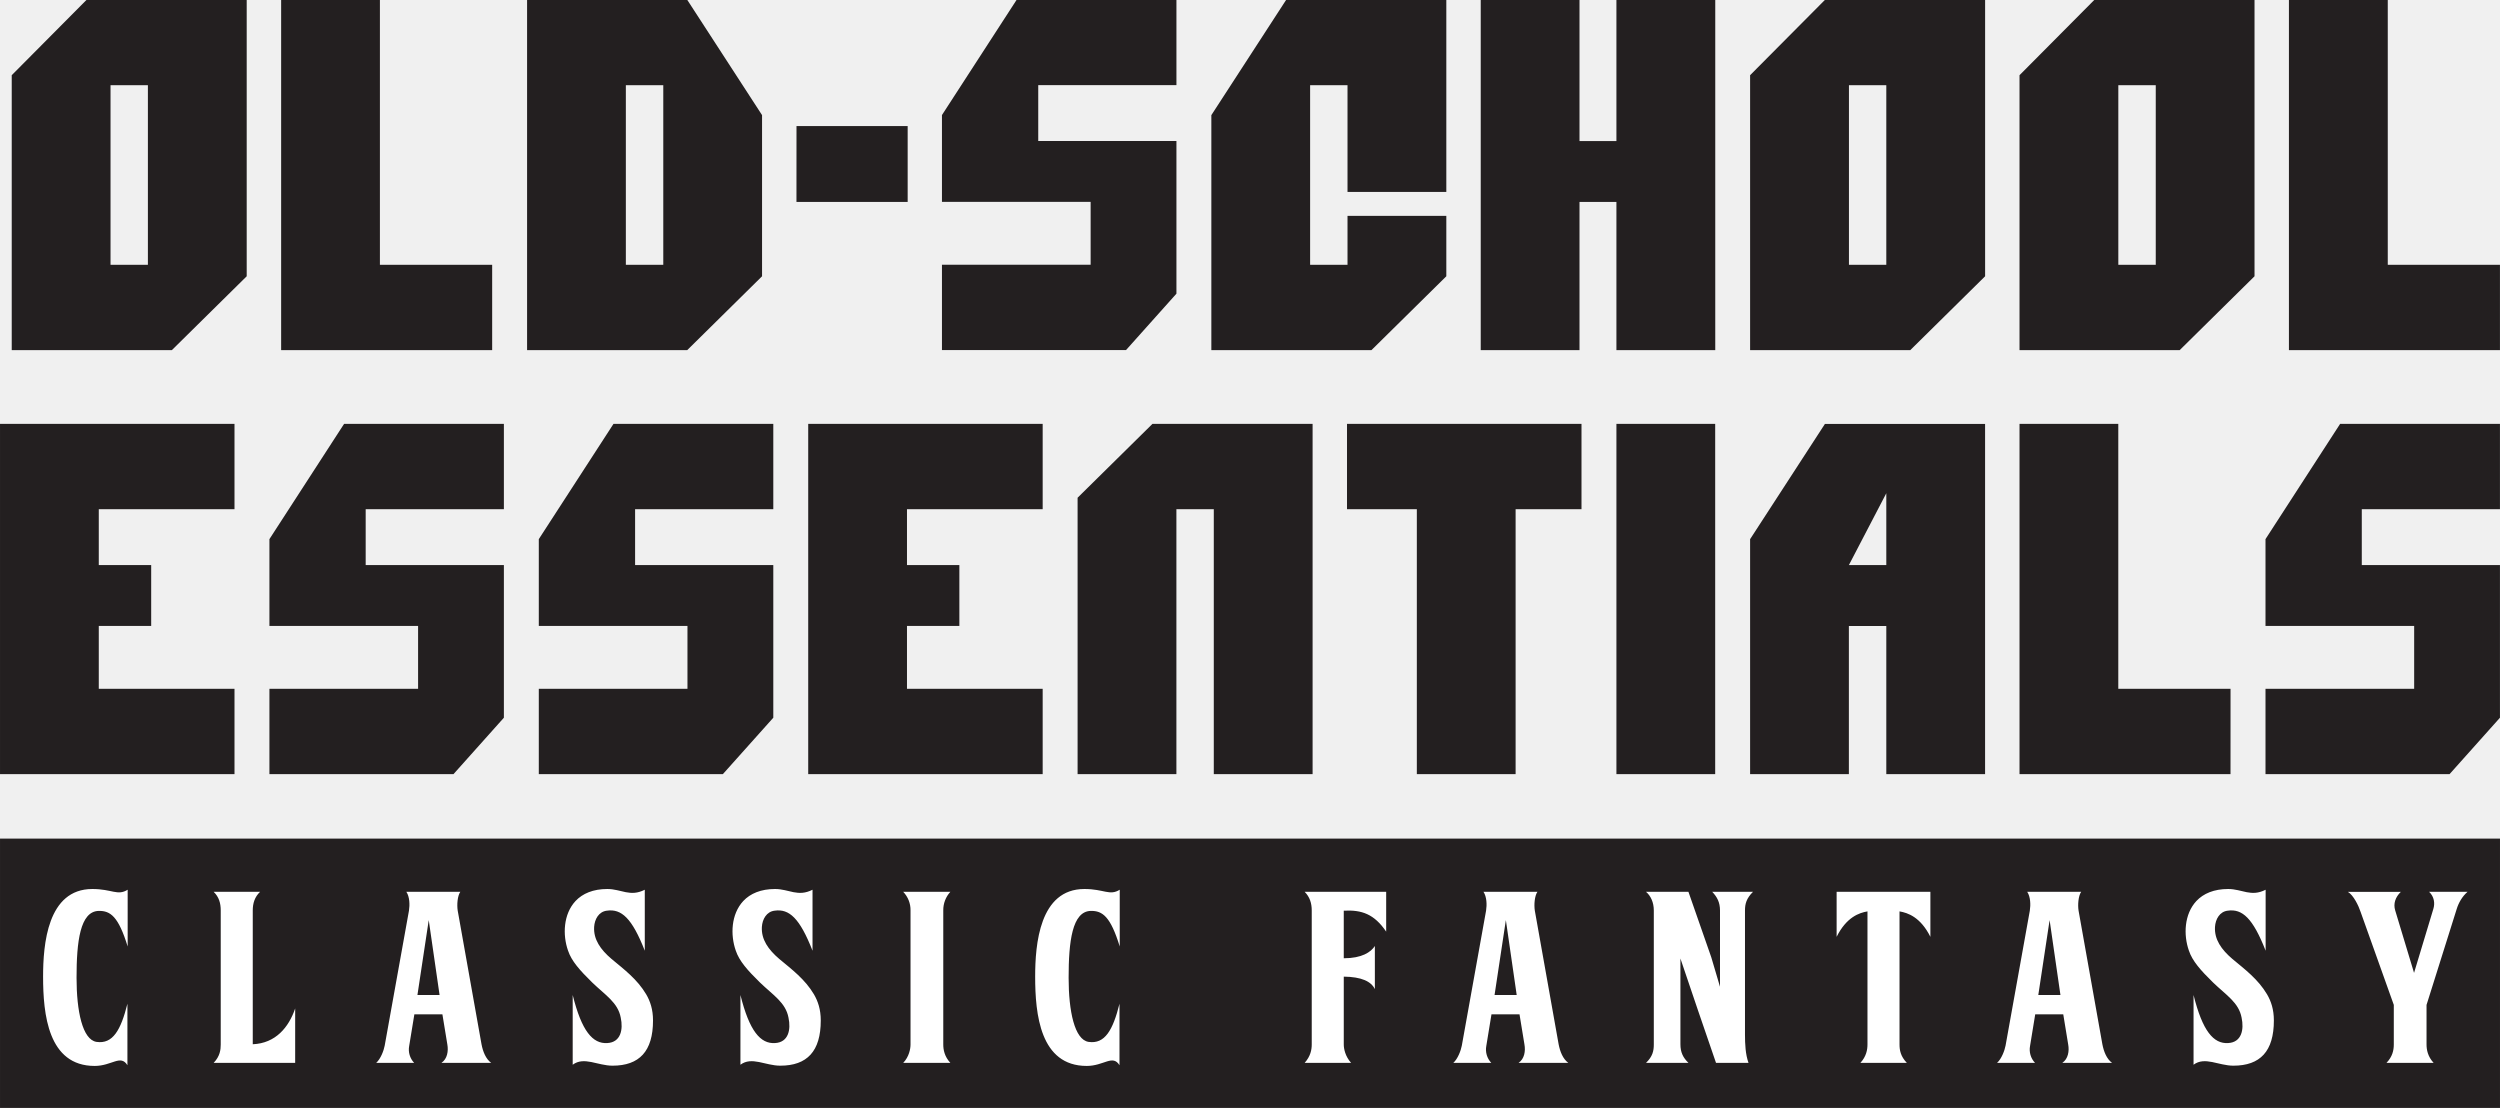
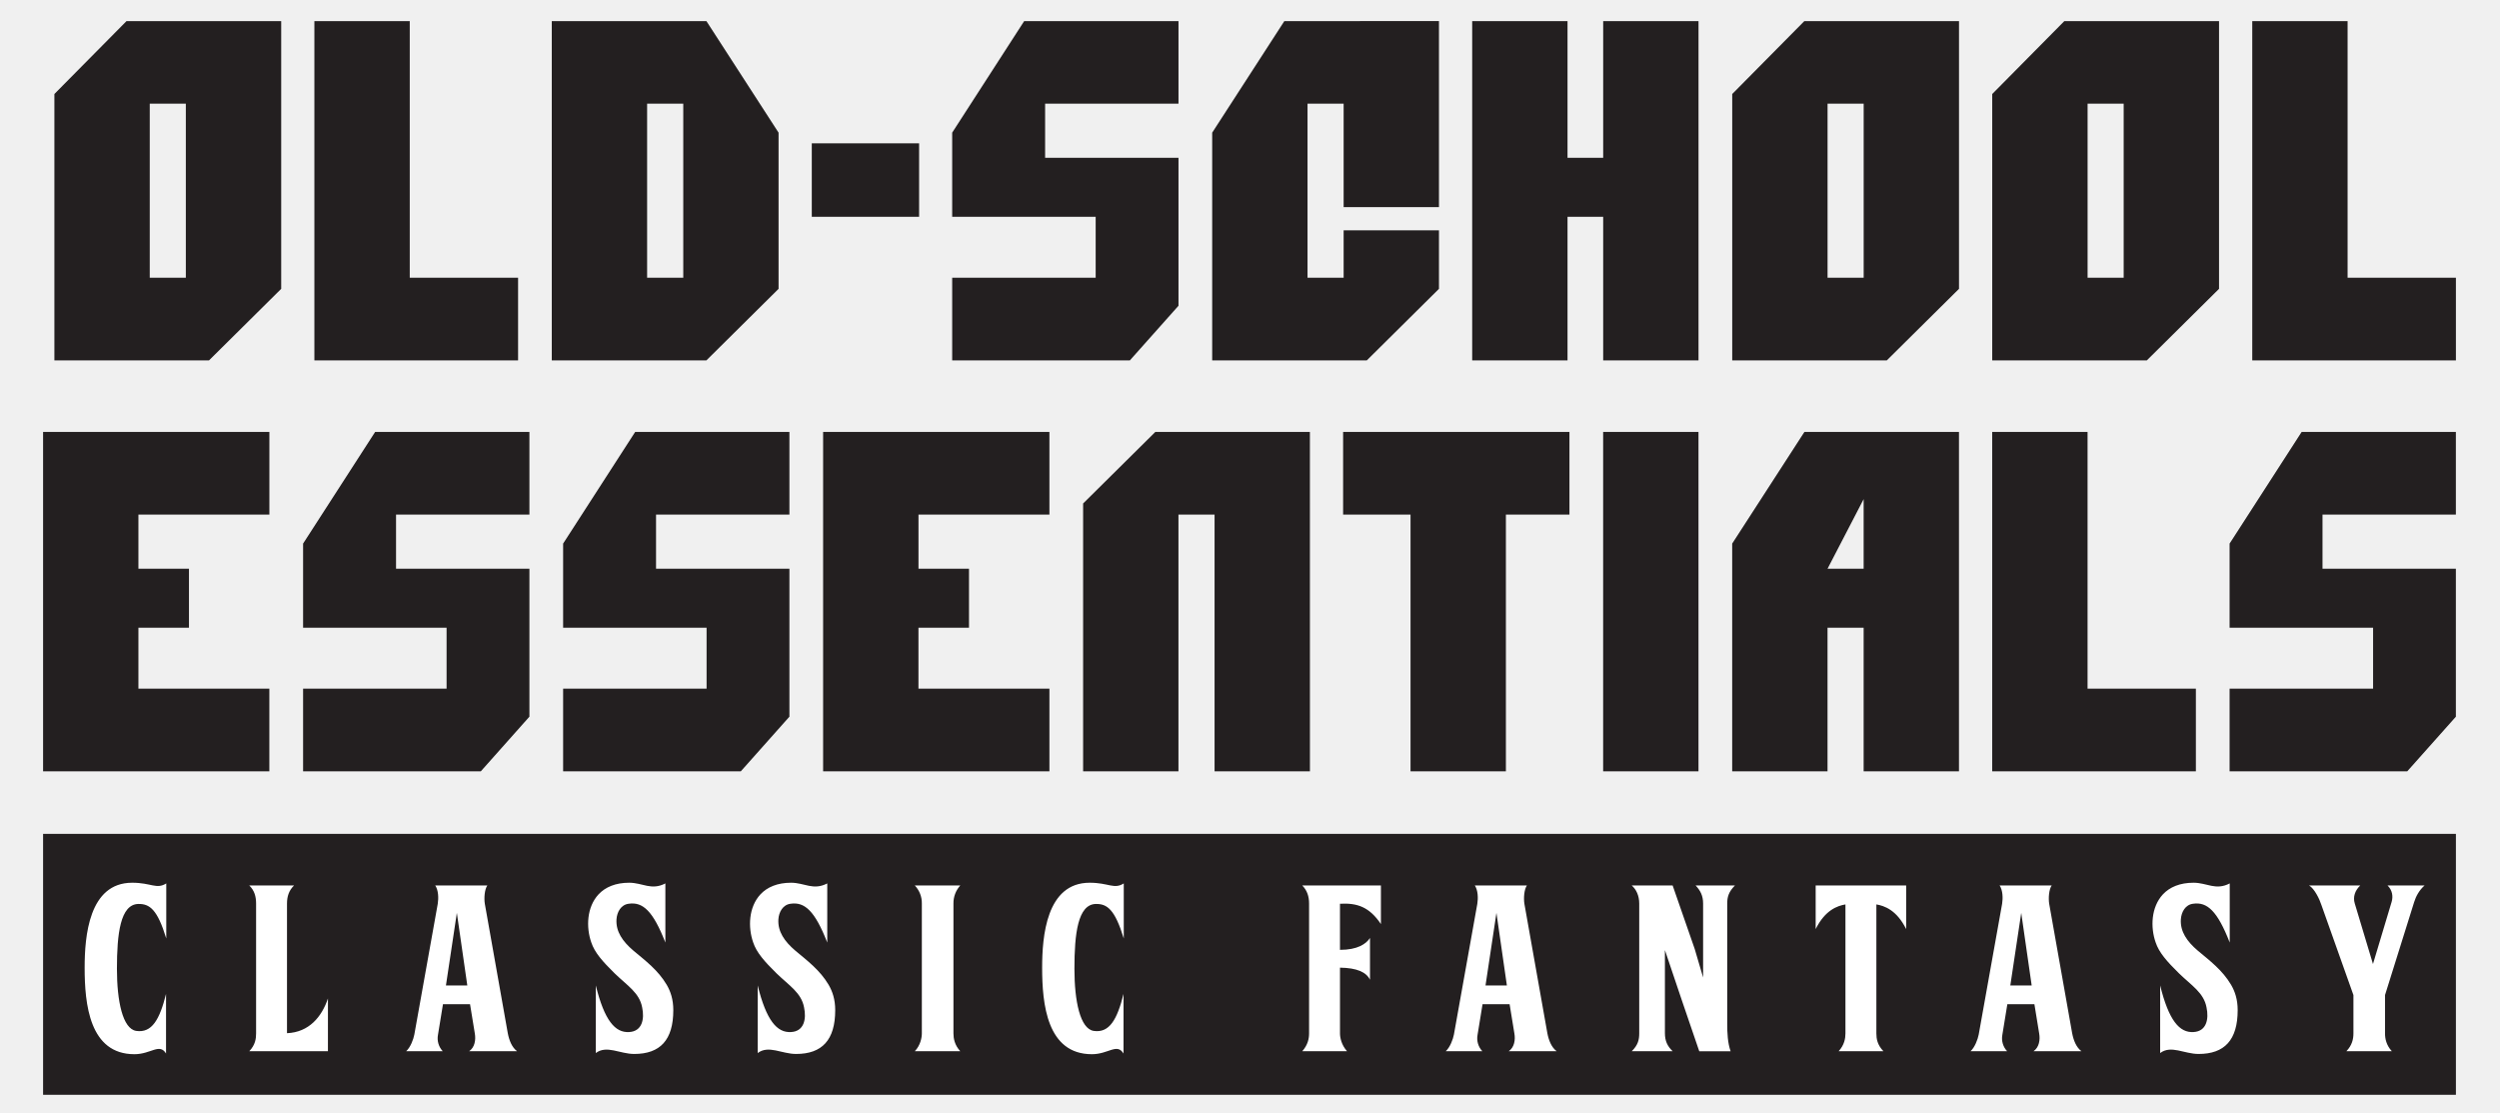
- <svg xmlns="http://www.w3.org/2000/svg" viewBox="0 0 73.604 32.619" height="123.283" width="278.187">
+ <svg xmlns="http://www.w3.org/2000/svg" width="290" height="129" viewBox="0 0 76.729 34.131">
  <defs>
-     <clipPath id="a" clipPathUnits="userSpaceOnUse">
+     <clipPath clipPathUnits="userSpaceOnUse" id="a">
      <path d="M114.444 478.814h208.64v92.462h-208.64z" />
    </clipPath>
  </defs>
-   <path d="M0 32.619h73.604v-7.93H0zM2.544 0L.345 2.214v8.094H5.06l2.203-2.174V0zm.71 2.508h1.1v5.288h-1.1zM8.277 0v10.308h6.213V7.796h-3.305V0zM15.518 0v10.308h4.715l2.203-2.174V3.389L20.236 0zm2.908 2.508h1.102v5.288h-1.102zM23.45 3.712h3.273v2.233h-3.274zM37.864 0l-2.2 3.39v6.918h4.714l2.204-2.174V6.356h-2.909v1.44h-1.101V2.508h1.101V5.65h2.909V0zM47.59 0v4.153h-1.087V0h-2.908v10.308h2.908V5.945h1.087v4.363H50.5V0zM53.726 0l-2.2 2.214v8.094h4.716l2.203-2.174V0zm.71 2.508h1.1v5.288h-1.1zM61.658 0l-2.2 2.214v8.094h4.716l2.203-2.174V0zm.709 2.508h1.102v5.288h-1.102zM67.39 0v10.308h6.213V7.796H70.3V0zM0 12.48v10.311h6.904V20.28H2.908v-1.851h1.543v-1.792H2.908v-1.645h3.996V12.48zM14.835 14.992h-4.069v1.645h4.069v4.494l-1.483 1.66h-5.42V20.28h4.377v-1.851H7.932v-2.556l2.198-3.393h4.705zM22.767 14.992h-4.069v1.645h4.069v4.494l-1.484 1.66h-5.42V20.28h4.377v-1.851h-4.377v-2.556l2.199-3.393h4.705zM30.698 22.791h-6.903V12.48h6.903v2.512h-3.995v1.645h1.542v1.792h-1.542v1.85h3.995zM38.645 22.791h-2.909v-7.8h-1.101v7.8h-2.909v-8.137l2.204-2.174h4.715zM46.562 14.992h-1.94v7.8h-2.908v-7.8h-2.056V12.48h6.904zM50.498 22.791H47.59V12.48h2.908zM55.536 16.637v-2.115l-1.102 2.115zm2.908 6.154h-2.908V18.43h-1.102v4.362h-2.908v-6.918l2.203-3.393h4.715zM65.67 22.791h-6.212V12.48h2.908v7.8h3.305zM68.897 12.48L66.7 15.873v2.556h4.377v1.85H66.7v2.512h5.42l1.483-1.66v-4.494h-4.068v-1.645h4.068V12.48z" fill="#231f20" />
-   <g clip-path="url(#a)" transform="matrix(.35278 0 0 -.35278 -40.373 201.533)">
+   <path d="M1.323 33.602h74.083v-8.01H1.323zM3.884.648L1.67 2.885v8.177h4.746l2.218-2.197V.648zm.714 2.533h1.108v5.343H4.598zM9.653.648v10.414h6.254V8.524h-3.326V.648zM16.942.648v10.414h4.746l2.217-2.197V4.072L21.69.648zm2.927 2.533h1.11v5.343h-1.11zM24.925 4.398h3.295v2.256h-3.295zM39.434.648l-2.215 3.424v6.99h4.746l2.217-2.197V7.07h-2.927v1.455h-1.109V3.181h1.109v3.176h2.927V.647zM49.224.648v4.196h-1.095V.648h-2.927v10.414h2.927V6.654h1.095v4.408h2.927V.648zM55.4.648l-2.214 2.237v8.177h4.745l2.218-2.197V.648zm.713 2.533h1.109v5.343h-1.109zM63.383.648l-2.214 2.237v8.177h4.746l2.218-2.197V.648zm.714 2.533h1.108v5.343h-1.108zM69.153.648v10.414h6.253V8.524H72.08V.648zM1.323 13.256v10.417H8.27v-2.537h-4.02v-1.87h1.552v-1.81H4.25v-1.662h4.021v-2.538zM16.255 15.794H12.16v1.662h4.095v4.54l-1.493 1.678H9.306v-2.538h4.406v-1.87H9.306v-2.582l2.213-3.428h4.736zM24.238 15.794h-4.095v1.662h4.095v4.54l-1.493 1.678H17.29v-2.538h4.405v-1.87H17.29v-2.582l2.213-3.428h4.735zM32.221 23.674h-6.948V13.256h6.948v2.538h-4.02v1.662h1.551v1.81H28.2v1.87h4.021zM40.22 23.674h-2.928v-7.88h-1.109v7.88h-2.927v-8.221l2.218-2.197h4.745zM48.188 15.794h-1.951v7.88h-2.928v-7.88h-2.07v-2.538h6.949zM52.15 23.674h-2.927V13.256h2.927zM57.221 17.456v-2.137l-1.109 2.137zm2.927 6.218h-2.927v-4.408h-1.109v4.408h-2.927v-6.99l2.218-3.428h4.745zM67.422 23.674h-6.254V13.256h2.928v7.88h3.326zM70.67 13.256l-2.213 3.428v2.582h4.406v1.87h-4.406v2.537h5.455l1.493-1.676v-4.541H71.31v-1.662h4.095v-2.538z" fill="#231f20" />
+   <g clip-path="url(#a)" transform="matrix(.35508 0 0 -.35641 -39.314 204.256)">
    <path d="M125.076 482.372c-.57.924-1.298-.06-2.733-.06-3.892 0-4.305 4.326-4.305 7.452 0 2.674.354 7.314 4.11 7.314 1.65 0 2.102-.59 2.948-.06v-4.738c-.767 2.497-1.436 2.99-2.419 2.97-1.552-.04-1.847-2.557-1.847-5.585 0-2.77.491-5.17 1.67-5.347 1.357-.197 2.025.983 2.576 3.185zM139.075 482.569h-6.802c.531.55.59 1.1.59 1.533v11.187c0 .59-.138 1.12-.59 1.553h3.873c-.453-.432-.61-.963-.61-1.553v-11.167c1.907.078 3.008 1.416 3.54 2.989zM151.127 488.23l-.904 6.253-.944-6.252zm.157-5.661c.492.334.59.983.492 1.533l-.413 2.517h-2.34l-.432-2.635a1.618 1.618 0 01.413-1.415h-3.165c.373.334.63 1.022.707 1.435l2.026 11.265c.078.492.06 1.16-.217 1.573h4.502c-.236-.334-.295-1.081-.216-1.573l1.986-11.147c.117-.61.354-1.22.805-1.553zM165.559 482.333c-1.24 0-2.378.786-3.322.079v5.819c.747-3.008 1.67-4.09 2.889-4.01 1.12.059 1.337 1.12 1.12 2.123-.235 1.258-1.277 1.867-2.377 2.929-1.042 1.022-1.731 1.789-2.025 2.674-.453 1.297-.394 3.027.629 4.128.59.629 1.474 1.003 2.653 1.003 1.16 0 1.908-.688 3.127-.06v-5.091c-1.062 2.713-1.947 3.519-3.165 3.342-.67-.078-1.023-.708-1.062-1.356-.06-1.042.53-1.887 1.454-2.674 1.062-.885 2.143-1.691 2.89-2.95.334-.57.57-1.257.57-2.182 0-2.575-1.14-3.774-3.381-3.774M179.558 482.333c-1.239 0-2.378.786-3.322.079v5.819c.747-3.008 1.671-4.09 2.889-4.01 1.121.059 1.337 1.12 1.121 2.123-.236 1.258-1.278 1.867-2.378 2.929-1.042 1.022-1.731 1.789-2.025 2.674-.453 1.297-.394 3.027.629 4.128.59.629 1.474 1.003 2.653 1.003 1.16 0 1.908-.688 3.127-.06v-5.091c-1.062 2.713-1.947 3.519-3.165 3.342-.669-.078-1.023-.708-1.062-1.356-.059-1.042.531-1.887 1.454-2.674 1.062-.885 2.143-1.691 2.891-2.95.333-.57.57-1.257.57-2.182 0-2.575-1.141-3.774-3.382-3.774M189.822 482.569c.492.51.609 1.18.609 1.533v11.187a2.18 2.18 0 01-.61 1.553h3.933a2.252 2.252 0 01-.59-1.553v-11.187c0-.432.098-1.002.59-1.533zM207.87 482.372c-.57.924-1.297-.06-2.732-.06-3.892 0-4.305 4.326-4.305 7.452 0 2.674.354 7.314 4.109 7.314 1.65 0 2.103-.59 2.949-.06v-4.738c-.767 2.497-1.436 2.99-2.42 2.97-1.551-.04-1.846-2.557-1.846-5.585 0-2.77.49-5.17 1.67-5.347 1.357-.197 2.025.983 2.576 3.185zM230.127 493.52c-1.002 1.475-2.044 1.828-3.54 1.749v-3.971c1.515 0 2.263.51 2.596 1.023v-3.598c-.314.648-1.12 1.023-2.595 1.042v-5.662c0-.354.118-.983.61-1.534h-3.873c.492.55.59 1.102.59 1.534v11.187c0 .589-.158 1.12-.59 1.552h6.802zM241.02 488.23l-.904 6.253-.944-6.252zm.157-5.661c.49.334.59.983.49 1.533l-.412 2.517h-2.34l-.431-2.635a1.618 1.618 0 01.413-1.415h-3.166c.374.334.629 1.022.708 1.435l2.025 11.265c.079.492.059 1.16-.216 1.573h4.502c-.236-.334-.295-1.081-.217-1.573l1.986-11.147c.118-.61.354-1.22.806-1.553zM260.74 496.842c-.551-.551-.668-1.003-.668-1.553v-10.361c0-.786.039-1.651.294-2.36h-2.712c-1.003 2.89-1.986 5.8-2.97 8.71v-7.156c0-.668.217-1.121.67-1.553h-3.54c.55.53.649 1.003.649 1.533v11.187c0 .668-.255 1.219-.65 1.553h3.54l1.907-5.465.727-2.458v6.37c0 .668-.235 1.12-.648 1.553zM272.969 484.102c0-.452.079-.982.61-1.533h-3.874c.492.531.59 1.101.59 1.533v11.108c-.688-.118-1.75-.472-2.575-2.123v3.755h7.825v-3.755c-.826 1.651-1.888 2.005-2.576 2.123zM286.399 488.23l-.904 6.253-.944-6.252zm.157-5.661c.49.334.59.983.49 1.533l-.412 2.517h-2.34l-.431-2.635a1.618 1.618 0 01.413-1.415h-3.166c.374.334.629 1.022.708 1.435l2.025 11.265c.079.492.059 1.16-.216 1.573h4.502c-.236-.334-.295-1.081-.217-1.573l1.986-11.147c.118-.61.354-1.22.806-1.553zM300.83 482.333c-1.24 0-2.378.786-3.322.079v5.819c.747-3.008 1.67-4.09 2.889-4.01 1.12.059 1.337 1.12 1.12 2.123-.235 1.258-1.277 1.867-2.378 2.929-1.042 1.022-1.73 1.789-2.024 2.674-.453 1.297-.394 3.027.629 4.128.59.629 1.474 1.003 2.653 1.003 1.16 0 1.908-.688 3.127-.06v-5.091c-1.062 2.713-1.947 3.519-3.165 3.342-.67-.078-1.023-.708-1.062-1.356-.06-1.042.53-1.887 1.454-2.674 1.062-.885 2.143-1.691 2.89-2.95.334-.57.57-1.257.57-2.182 0-2.575-1.14-3.774-3.381-3.774M313.61 482.569c.492.51.61 1.042.61 1.533v3.303l-2.772 7.766c-.158.49-.59 1.395-1.062 1.67h4.423c-.452-.431-.648-.982-.472-1.552l1.573-5.21 1.613 5.347c.137.453.078 1.003-.355 1.416h3.205c-.452-.393-.747-.924-.904-1.435l-2.517-8.002v-3.303c0-.432.099-1.002.59-1.533z" fill="#fff" />
    <path d="M212.623 564.167H201.09v-4.663h11.533v-12.741l-4.205-4.705h-15.364v7.12h12.408v5.246h-12.408v7.245l6.233 9.618h13.336z" fill="#231f20" />
  </g>
</svg>
